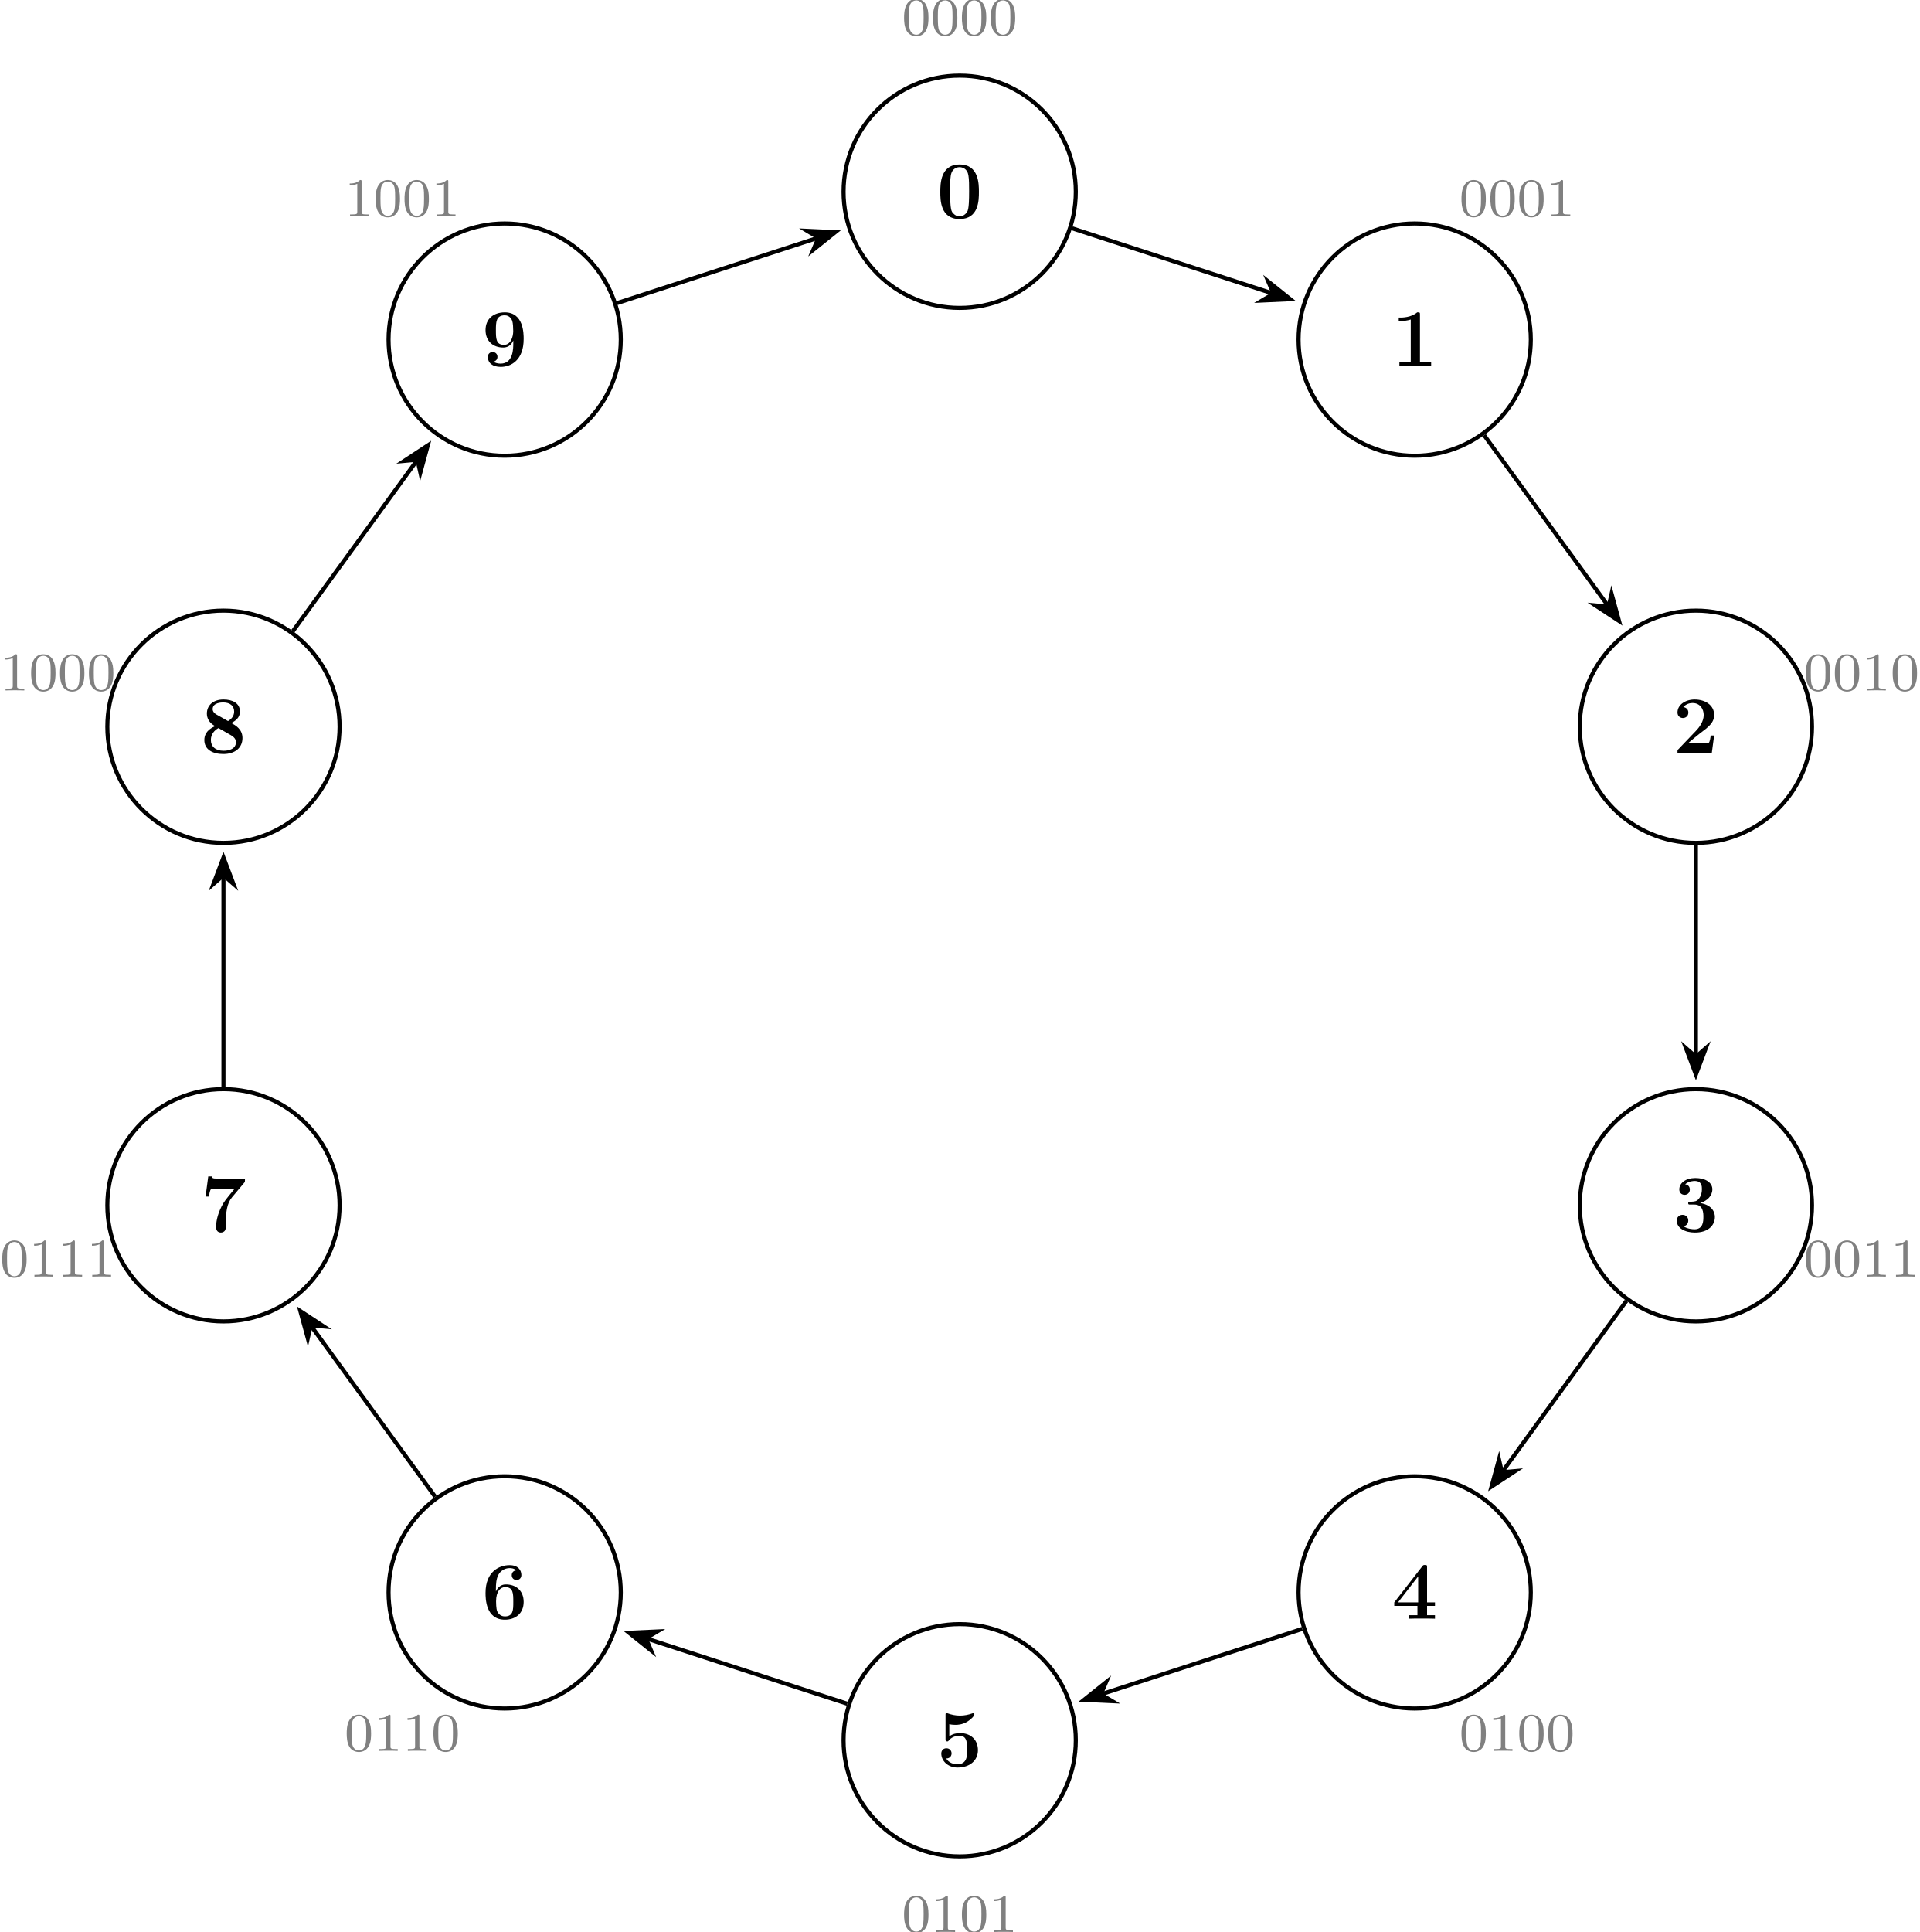
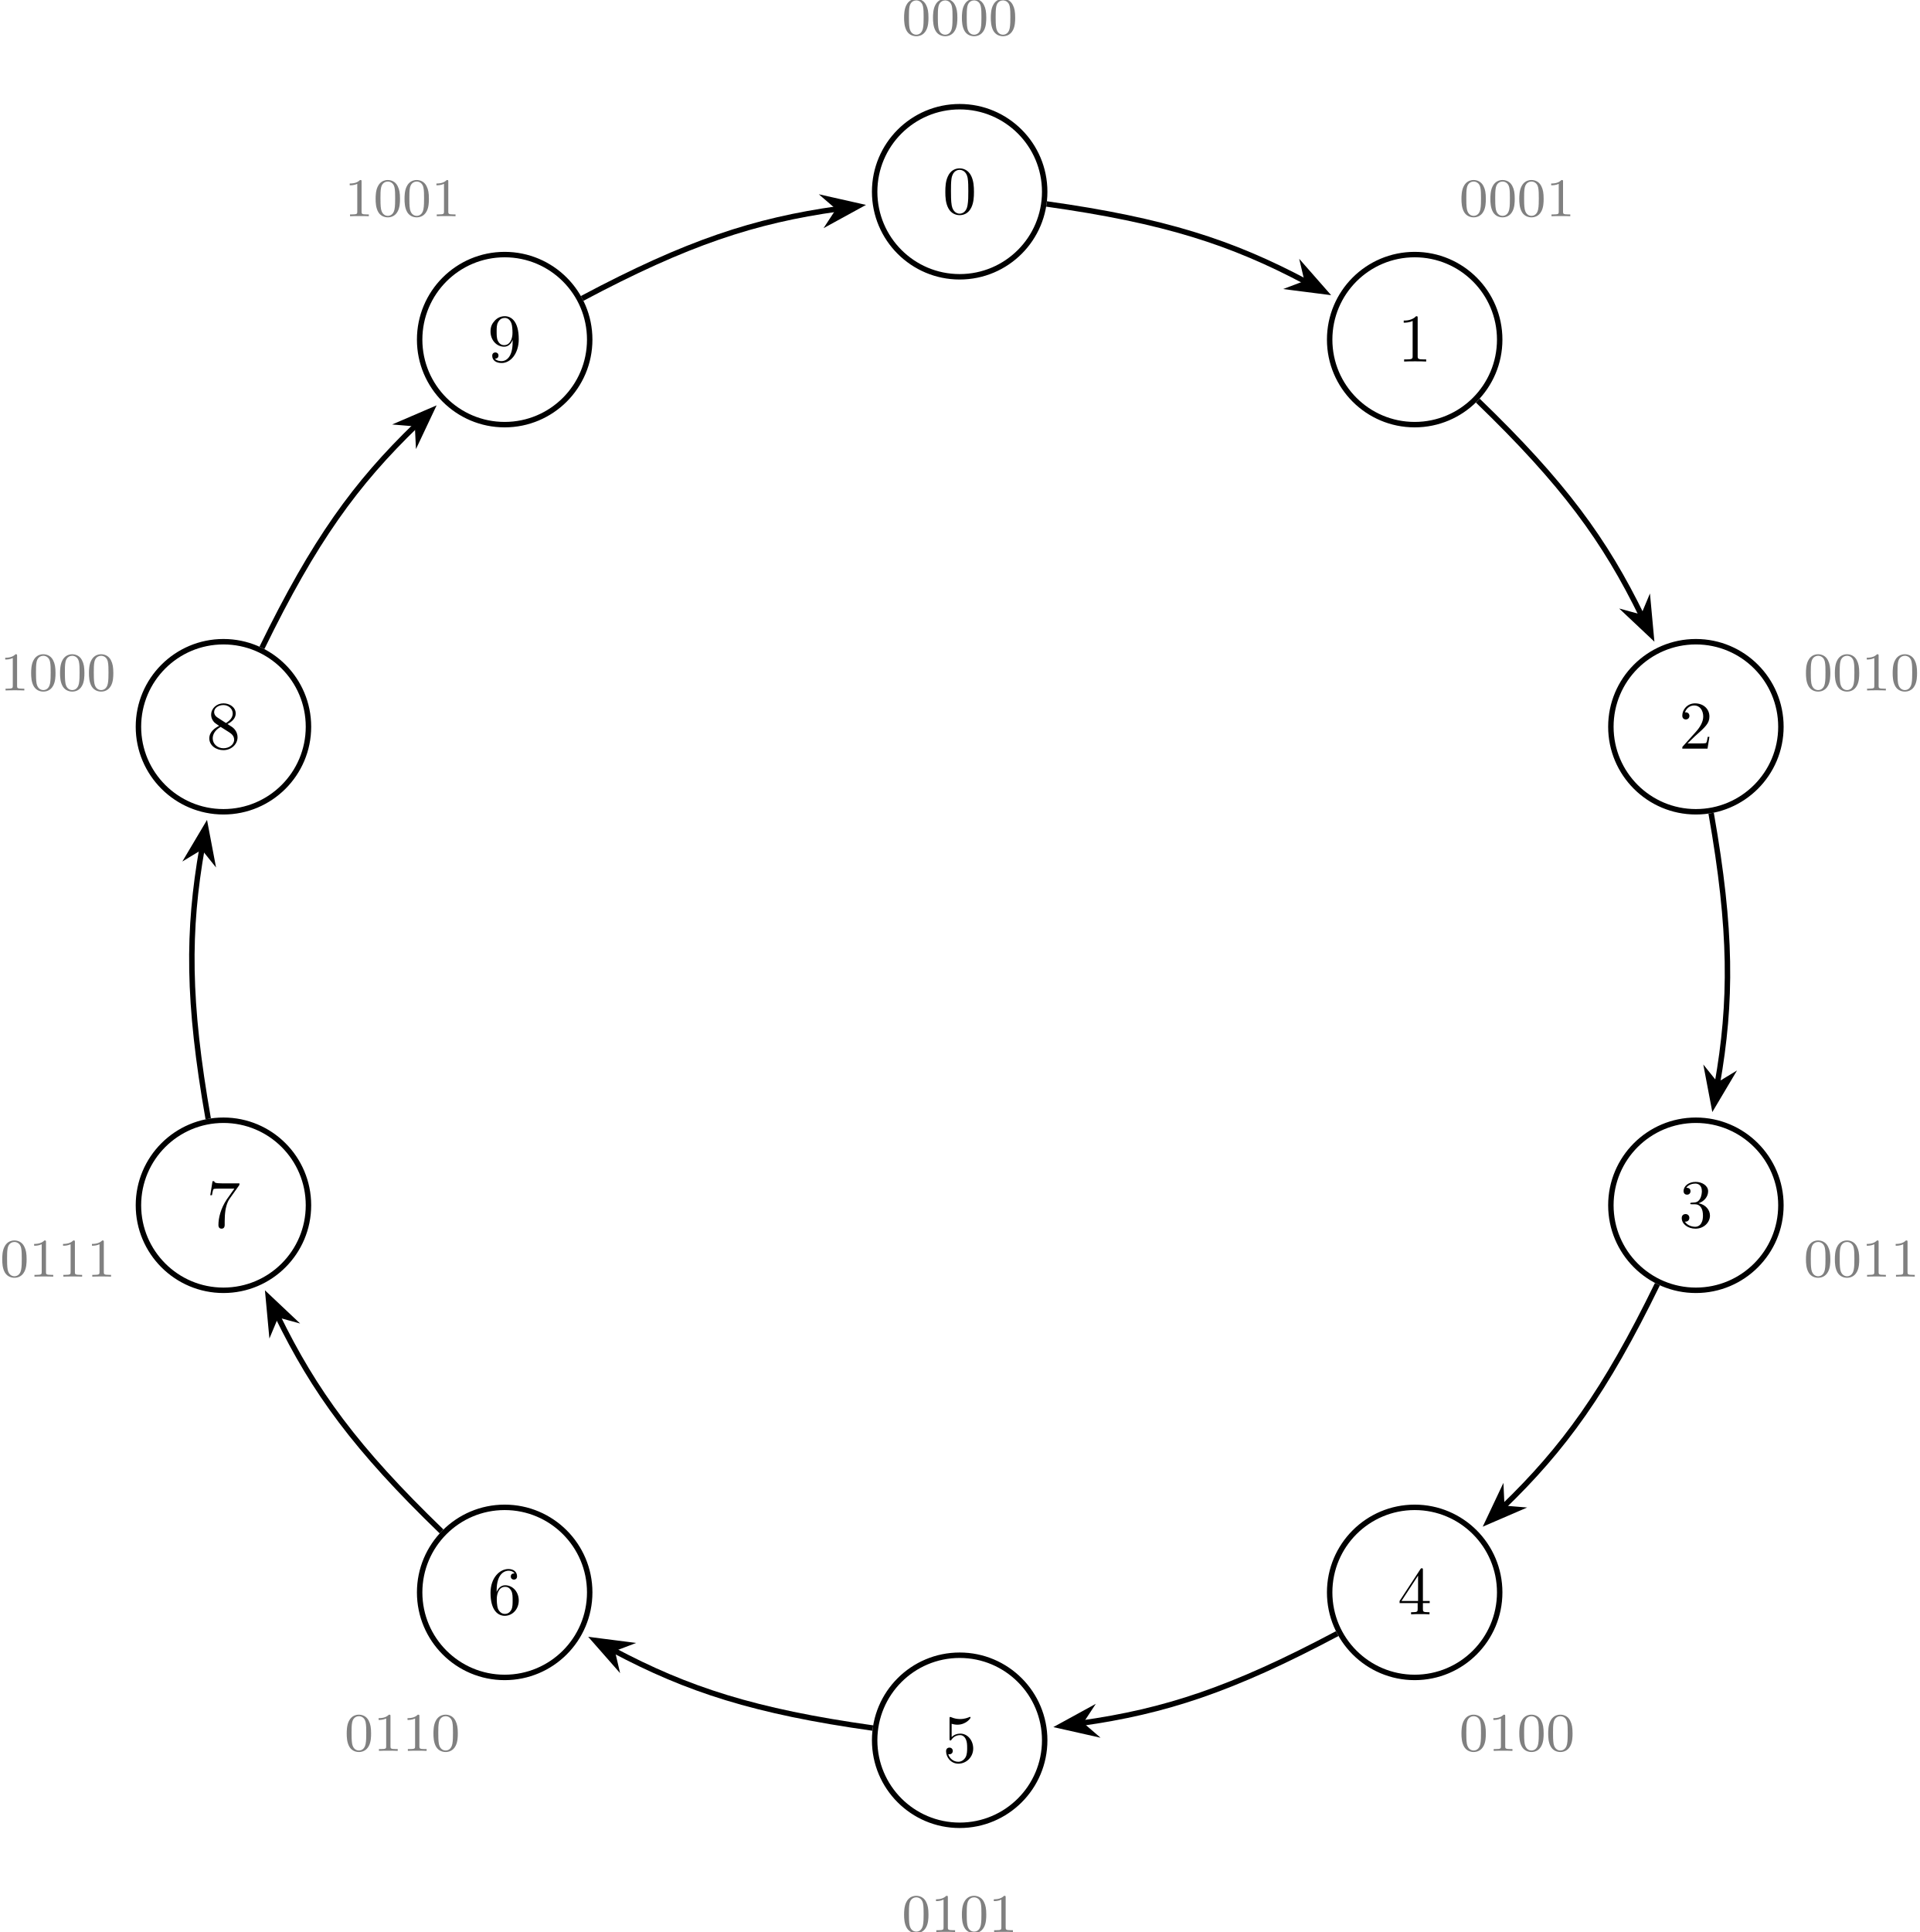
<svg xmlns="http://www.w3.org/2000/svg" xmlns:xlink="http://www.w3.org/1999/xlink" version="1.1" width="281.141pt" height="282.935pt" viewBox="-58.719 -58.719 281.141 282.935">
  <defs>
    <path id="g0-48" d="M3.897-2.542C3.897-3.395 3.81-3.913 3.547-4.423C3.196-5.125 2.55-5.3 2.112-5.3C1.108-5.3 .741-4.551 .63-4.328C.343-3.746 .327-2.957 .327-2.542C.327-2.016 .351-1.211 .733-.574C1.1 .016 1.69 .167 2.112 .167C2.495 .167 3.18 .048 3.579-.741C3.873-1.315 3.897-2.024 3.897-2.542ZM2.112-.056C1.841-.056 1.291-.183 1.124-1.02C1.036-1.474 1.036-2.224 1.036-2.638C1.036-3.188 1.036-3.746 1.124-4.184C1.291-4.997 1.913-5.077 2.112-5.077C2.383-5.077 2.933-4.941 3.092-4.216C3.188-3.778 3.188-3.18 3.188-2.638C3.188-2.168 3.188-1.451 3.092-1.004C2.925-.167 2.375-.056 2.112-.056Z" />
    <path id="g0-49" d="M2.503-5.077C2.503-5.292 2.487-5.3 2.271-5.3C1.945-4.981 1.522-4.79 .765-4.79V-4.527C.98-4.527 1.411-4.527 1.873-4.742V-.654C1.873-.359 1.849-.263 1.092-.263H.813V0C1.14-.024 1.825-.024 2.184-.024S3.236-.024 3.563 0V-.263H3.284C2.527-.263 2.503-.359 2.503-.654V-5.077Z" />
-     <path id="g1-48" d="M6.181-3.814C6.181-4.961 6.181-7.843 3.359-7.843C.526-7.843 .526-4.973 .526-3.814C.526-2.666 .526 .143 3.347 .143S6.181-2.63 6.181-3.814ZM3.359-.251C2.977-.251 2.69-.406 2.451-.658C2.152-.956 1.961-1.148 1.961-3.957C1.961-4.794 1.961-5.559 2.056-6.181C2.224-7.364 3.084-7.448 3.347-7.448C3.73-7.448 4.471-7.269 4.639-6.265C4.746-5.655 4.746-4.686 4.746-3.957C4.746-1.136 4.567-.968 4.208-.61C3.969-.371 3.646-.251 3.359-.251Z" />
-     <path id="g1-49" d="M4.136-7.496C4.136-7.843 4.113-7.843 3.73-7.843C2.845-7.077 1.518-7.077 1.255-7.077H1.028V-6.563H1.255C1.674-6.563 2.307-6.635 2.786-6.791V-.514H1.124V0C1.626-.024 2.881-.024 3.443-.024S5.272-.024 5.774 0V-.514H4.136V-7.496Z" />
-     <path id="g1-50" d="M6.037-2.57H5.535C5.499-2.319 5.416-1.614 5.236-1.494C5.141-1.411 4.208-1.411 4.029-1.411H2.176C2.63-1.793 3.718-2.702 3.897-2.833C5.224-3.826 6.037-4.435 6.037-5.583C6.037-6.994 4.758-7.843 3.18-7.843C1.829-7.843 .669-7.077 .669-5.942C.669-5.308 1.184-5.129 1.459-5.129C1.829-5.129 2.26-5.38 2.26-5.93C2.26-6.432 1.889-6.683 1.518-6.731C1.997-7.281 2.63-7.329 2.881-7.329C3.981-7.329 4.507-6.432 4.507-5.571C4.507-4.639 3.873-3.778 3.383-3.264L.789-.55C.669-.442 .669-.418 .669-.203V0H5.691L6.037-2.57Z" />
-     <path id="g1-51" d="M3.12-3.957C4.459-3.957 4.459-2.714 4.459-2.14C4.459-1.602 4.459-.335 3.168-.335C2.917-.335 2.128-.371 1.554-.777C2.068-.885 2.248-1.255 2.248-1.614C2.248-2.104 1.901-2.451 1.411-2.451C.909-2.451 .562-2.104 .562-1.602C.562-.502 1.757 .143 3.228 .143C5.2 .143 6.145-.944 6.145-2.14C6.145-2.726 5.846-3.862 3.993-4.184C5.045-4.507 5.774-5.248 5.774-6.193C5.774-7.089 4.914-7.843 3.252-7.843C1.913-7.843 .933-7.137 .933-6.169C.933-5.571 1.399-5.38 1.71-5.38C2.056-5.38 2.475-5.607 2.475-6.157C2.475-6.432 2.355-6.838 1.793-6.922C2.295-7.412 3.108-7.412 3.18-7.412C4.244-7.412 4.244-6.587 4.244-6.229S4.196-5.32 3.814-4.83C3.503-4.423 3.192-4.4 2.738-4.376C2.594-4.364 2.355-4.352 2.307-4.328C2.236-4.292 2.236-4.208 2.236-4.16C2.236-3.957 2.307-3.957 2.546-3.957H3.12Z" />
-     <path id="g1-52" d="M5.177-1.877H6.336V-2.391H5.177V-7.52C5.177-7.819 5.165-7.867 4.866-7.867C4.651-7.867 4.627-7.867 4.483-7.687L.371-2.391V-1.877H3.766V-.514H2.463V0C2.809-.024 3.993-.024 4.423-.024C4.83-.024 6.013-.024 6.336 0V-.514H5.177V-1.877ZM3.873-6.193V-2.391H.921L3.873-6.193Z" />
-     <path id="g1-53" d="M1.841-6.205C2.248-6.109 2.57-6.109 2.75-6.109C3.037-6.109 3.718-6.109 4.519-6.599C4.89-6.826 5.511-7.364 5.511-7.639C5.511-7.699 5.511-7.843 5.368-7.843C5.356-7.843 5.332-7.843 5.212-7.783C4.663-7.592 4.077-7.46 3.407-7.46C2.726-7.46 2.152-7.592 1.59-7.795C1.506-7.819 1.47-7.843 1.435-7.843C1.291-7.843 1.291-7.723 1.291-7.52V-4.041C1.291-3.814 1.291-3.682 1.53-3.682C1.65-3.682 1.674-3.694 1.769-3.814C1.913-3.981 2.343-4.507 3.359-4.507C4.459-4.507 4.459-3.383 4.459-2.439C4.459-1.578 4.459-.335 2.989-.335C2.546-.335 1.793-.502 1.387-1.184C2.02-1.184 2.176-1.662 2.176-1.925C2.176-2.355 1.865-2.678 1.423-2.678C1.064-2.678 .669-2.463 .669-1.901C.669-.861 1.614 .143 3.037 .143C4.878 .143 6.037-.921 6.037-2.403C6.037-3.862 5.045-4.902 3.407-4.902C2.929-4.902 2.355-4.806 1.841-4.423V-6.205Z" />
-     <path id="g1-54" d="M2.08-4.328C2.08-5.057 2.116-5.798 2.451-6.444C2.714-6.946 3.324-7.412 4.101-7.412C4.328-7.412 4.758-7.376 5.045-7.077C4.591-7.03 4.4-6.695 4.4-6.372C4.4-5.942 4.722-5.667 5.105-5.667C5.416-5.667 5.81-5.87 5.81-6.396C5.81-7.113 5.332-7.843 4.077-7.843C2.582-7.843 .562-6.91 .562-3.79C.562-2.989 .562 .143 3.395 .143C4.973 .143 6.145-.789 6.145-2.463S4.985-5.021 3.563-5.021C3.324-5.021 2.558-5.021 2.08-4.005V-4.328ZM3.383-.335C2.618-.335 2.319-.98 2.271-1.076C2.104-1.47 2.104-2.427 2.104-2.534C2.104-4.005 2.738-4.627 3.443-4.627C4.627-4.627 4.627-3.67 4.627-2.475C4.627-1.291 4.627-.335 3.383-.335Z" />
-     <path id="g1-55" d="M6.408-7.161C6.516-7.281 6.516-7.305 6.516-7.699H3.993C3.909-7.699 2.128-7.759 1.985-7.783C1.686-7.831 1.662-7.962 1.638-8.082H1.136L.741-5.129H1.243C1.255-5.248 1.351-6.085 1.554-6.217C1.662-6.288 2.654-6.288 2.845-6.288H5.009C3.622-4.603 3.467-4.411 3.096-3.706C2.391-2.319 2.283-1.243 2.283-.658C2.283 .143 2.893 .143 2.989 .143C3.288 .143 3.455-.012 3.539-.096C3.694-.287 3.694-.43 3.694-.956C3.694-2.786 3.862-4.125 4.615-5.021L6.408-7.161Z" />
-     <path id="g1-56" d="M4.507-4.4C5.105-4.71 5.774-5.153 5.774-6.085C5.774-7.317 4.674-7.843 3.371-7.843C1.781-7.843 .933-6.934 .933-5.774C.933-5.129 1.255-4.411 2.14-3.945C.789-3.347 .562-2.523 .562-1.901C.562-.526 1.757 .143 3.335 .143C5.105 .143 6.145-.813 6.145-2.2C6.145-3.503 5.117-4.065 4.507-4.4ZM2.355-5.631C2.116-5.762 1.781-6.037 1.781-6.432C1.781-7.388 3.061-7.412 3.335-7.412C4.352-7.412 4.926-6.874 4.926-6.085C4.926-5.595 4.71-5.081 4.029-4.686L2.355-5.631ZM2.63-3.658L4.28-2.714C4.674-2.487 5.189-2.2 5.189-1.59C5.189-.634 4.232-.335 3.371-.335C2.188-.335 1.518-.968 1.518-1.913C1.518-2.786 2.056-3.335 2.63-3.658Z" />
-     <path id="g1-57" d="M4.627-3.371C4.627-2.534 4.627-.335 2.762-.335C2.391-.335 1.961-.43 1.71-.622C2.056-.693 2.307-.944 2.307-1.327C2.307-1.757 1.985-2.032 1.602-2.032C1.291-2.032 .897-1.829 .897-1.303C.897-.466 1.554 .143 2.786 .143C4.304 .143 6.145-.849 6.145-3.933C6.145-4.734 6.145-7.843 3.383-7.843C1.733-7.843 .562-6.886 .562-5.248C.562-3.587 1.71-2.69 3.144-2.69C3.646-2.69 4.244-2.869 4.627-3.718V-3.371ZM3.264-3.084C2.08-3.084 2.08-4.053 2.08-5.224C2.08-6.372 2.08-7.412 3.383-7.412C4.148-7.412 4.423-6.731 4.471-6.599C4.591-6.241 4.615-5.499 4.615-5.105C4.615-4.268 4.268-3.084 3.264-3.084Z" />
+     <path id="g1-48" d="M4.583-3.188C4.583-3.985 4.533-4.782 4.184-5.519C3.726-6.476 2.909-6.635 2.491-6.635C1.893-6.635 1.166-6.376 .757-5.45C.438-4.762 .389-3.985 .389-3.188C.389-2.441 .428-1.544 .837-.787C1.265 .02 1.993 .219 2.481 .219C3.019 .219 3.776 .01 4.214-.936C4.533-1.624 4.583-2.401 4.583-3.188ZM2.481 0C2.092 0 1.504-.249 1.325-1.205C1.215-1.803 1.215-2.72 1.215-3.308C1.215-3.945 1.215-4.603 1.295-5.141C1.484-6.326 2.232-6.416 2.481-6.416C2.809-6.416 3.467-6.237 3.656-5.25C3.756-4.692 3.756-3.935 3.756-3.308C3.756-2.56 3.756-1.883 3.646-1.245C3.497-.299 2.929 0 2.481 0Z" />
+     <path id="g1-49" d="M2.929-6.376C2.929-6.615 2.929-6.635 2.7-6.635C2.082-5.998 1.205-5.998 .887-5.998V-5.689C1.086-5.689 1.674-5.689 2.192-5.948V-.787C2.192-.428 2.162-.309 1.265-.309H.946V0C1.295-.03 2.162-.03 2.56-.03S3.826-.03 4.174 0V-.309H3.856C2.959-.309 2.929-.418 2.929-.787V-6.376Z" />
+     <path id="g1-50" d="M1.265-.767L2.321-1.793C3.875-3.168 4.473-3.706 4.473-4.702C4.473-5.838 3.577-6.635 2.361-6.635C1.235-6.635 .498-5.719 .498-4.832C.498-4.274 .996-4.274 1.026-4.274C1.196-4.274 1.544-4.394 1.544-4.802C1.544-5.061 1.365-5.32 1.016-5.32C.936-5.32 .917-5.32 .887-5.31C1.116-5.958 1.654-6.326 2.232-6.326C3.138-6.326 3.567-5.519 3.567-4.702C3.567-3.905 3.068-3.118 2.521-2.501L.608-.369C.498-.259 .498-.239 .498 0H4.194L4.473-1.733H4.224C4.174-1.435 4.105-.996 4.005-.847C3.935-.767 3.278-.767 3.059-.767H1.265Z" />
+     <path id="g1-51" d="M2.889-3.507C3.706-3.776 4.284-4.473 4.284-5.26C4.284-6.077 3.407-6.635 2.451-6.635C1.445-6.635 .687-6.037 .687-5.28C.687-4.951 .907-4.762 1.196-4.762C1.504-4.762 1.704-4.981 1.704-5.27C1.704-5.768 1.235-5.768 1.086-5.768C1.395-6.257 2.052-6.386 2.411-6.386C2.819-6.386 3.367-6.167 3.367-5.27C3.367-5.151 3.347-4.573 3.088-4.134C2.79-3.656 2.451-3.626 2.202-3.616C2.122-3.606 1.883-3.587 1.813-3.587C1.733-3.577 1.664-3.567 1.664-3.467C1.664-3.357 1.733-3.357 1.903-3.357H2.341C3.158-3.357 3.527-2.68 3.527-1.704C3.527-.349 2.839-.06 2.401-.06C1.973-.06 1.225-.229 .877-.817C1.225-.767 1.534-.986 1.534-1.365C1.534-1.724 1.265-1.923 .976-1.923C.737-1.923 .418-1.783 .418-1.345C.418-.438 1.345 .219 2.431 .219C3.646 .219 4.553-.687 4.553-1.704C4.553-2.521 3.925-3.298 2.889-3.507Z" />
+     <path id="g1-52" d="M2.929-1.644V-.777C2.929-.418 2.909-.309 2.172-.309H1.963V0C2.371-.03 2.889-.03 3.308-.03S4.254-.03 4.663 0V-.309H4.453C3.716-.309 3.696-.418 3.696-.777V-1.644H4.692V-1.953H3.696V-6.486C3.696-6.685 3.696-6.745 3.537-6.745C3.447-6.745 3.417-6.745 3.337-6.625L.279-1.953V-1.644H2.929ZM2.989-1.953H.558L2.989-5.669V-1.953Z" />
+     <path id="g1-53" d="M4.473-2.002C4.473-3.188 3.656-4.184 2.58-4.184C2.102-4.184 1.674-4.025 1.315-3.676V-5.619C1.514-5.559 1.843-5.489 2.162-5.489C3.387-5.489 4.085-6.396 4.085-6.526C4.085-6.585 4.055-6.635 3.985-6.635C3.975-6.635 3.955-6.635 3.905-6.605C3.706-6.516 3.218-6.316 2.55-6.316C2.152-6.316 1.694-6.386 1.225-6.595C1.146-6.625 1.126-6.625 1.106-6.625C1.006-6.625 1.006-6.545 1.006-6.386V-3.437C1.006-3.258 1.006-3.178 1.146-3.178C1.215-3.178 1.235-3.208 1.275-3.268C1.385-3.427 1.753-3.965 2.56-3.965C3.078-3.965 3.328-3.507 3.407-3.328C3.567-2.959 3.587-2.57 3.587-2.072C3.587-1.724 3.587-1.126 3.347-.707C3.108-.319 2.74-.06 2.281-.06C1.554-.06 .986-.588 .817-1.176C.847-1.166 .877-1.156 .986-1.156C1.315-1.156 1.484-1.405 1.484-1.644S1.315-2.132 .986-2.132C.847-2.132 .498-2.062 .498-1.604C.498-.747 1.186 .219 2.301 .219C3.457 .219 4.473-.737 4.473-2.002Z" />
+     <path id="g1-54" d="M1.315-3.268V-3.507C1.315-6.027 2.55-6.386 3.059-6.386C3.298-6.386 3.716-6.326 3.935-5.988C3.786-5.988 3.387-5.988 3.387-5.539C3.387-5.23 3.626-5.081 3.846-5.081C4.005-5.081 4.304-5.171 4.304-5.559C4.304-6.157 3.866-6.635 3.039-6.635C1.763-6.635 .418-5.35 .418-3.148C.418-.488 1.574 .219 2.501 .219C3.606 .219 4.553-.717 4.553-2.032C4.553-3.298 3.666-4.254 2.56-4.254C1.883-4.254 1.514-3.746 1.315-3.268ZM2.501-.06C1.873-.06 1.574-.658 1.514-.807C1.335-1.275 1.335-2.072 1.335-2.252C1.335-3.029 1.654-4.025 2.55-4.025C2.71-4.025 3.168-4.025 3.477-3.407C3.656-3.039 3.656-2.531 3.656-2.042C3.656-1.564 3.656-1.066 3.487-.707C3.188-.11 2.73-.06 2.501-.06Z" />
+     <path id="g1-55" d="M4.742-6.067C4.832-6.187 4.832-6.207 4.832-6.416H2.411C1.196-6.416 1.176-6.545 1.136-6.735H.887L.558-4.682H.807C.837-4.842 .927-5.469 1.056-5.589C1.126-5.649 1.903-5.649 2.032-5.649H4.095C3.985-5.489 3.198-4.403 2.979-4.075C2.082-2.73 1.753-1.345 1.753-.329C1.753-.229 1.753 .219 2.212 .219S2.67-.229 2.67-.329V-.837C2.67-1.385 2.7-1.933 2.78-2.471C2.819-2.7 2.959-3.557 3.397-4.174L4.742-6.067Z" />
+     <path id="g1-56" d="M1.624-4.553C1.166-4.852 1.126-5.191 1.126-5.36C1.126-5.968 1.773-6.386 2.481-6.386C3.208-6.386 3.846-5.868 3.846-5.151C3.846-4.583 3.457-4.105 2.859-3.756L1.624-4.553ZM3.078-3.606C3.796-3.975 4.284-4.493 4.284-5.151C4.284-6.067 3.397-6.635 2.491-6.635C1.494-6.635 .687-5.898 .687-4.971C.687-4.792 .707-4.344 1.126-3.875C1.235-3.756 1.604-3.507 1.853-3.337C1.275-3.049 .418-2.491 .418-1.504C.418-.448 1.435 .219 2.481 .219C3.606 .219 4.553-.608 4.553-1.674C4.553-2.032 4.443-2.481 4.065-2.899C3.875-3.108 3.716-3.208 3.078-3.606ZM2.082-3.188L3.308-2.411C3.587-2.222 4.055-1.923 4.055-1.315C4.055-.578 3.308-.06 2.491-.06C1.634-.06 .917-.677 .917-1.504C.917-2.082 1.235-2.72 2.082-3.188Z" />
+     <path id="g1-57" d="M3.656-3.168V-2.849C3.656-.518 2.62-.06 2.042-.06C1.873-.06 1.335-.08 1.066-.418C1.504-.418 1.584-.707 1.584-.877C1.584-1.186 1.345-1.335 1.126-1.335C.966-1.335 .667-1.245 .667-.857C.667-.189 1.205 .219 2.052 .219C3.337 .219 4.553-1.136 4.553-3.278C4.553-5.958 3.407-6.635 2.521-6.635C1.973-6.635 1.484-6.456 1.056-6.007C.648-5.559 .418-5.141 .418-4.394C.418-3.148 1.295-2.172 2.411-2.172C3.019-2.172 3.427-2.59 3.656-3.168ZM2.421-2.401C2.262-2.401 1.803-2.401 1.494-3.029C1.315-3.397 1.315-3.895 1.315-4.384C1.315-4.922 1.315-5.39 1.524-5.758C1.793-6.257 2.172-6.386 2.521-6.386C2.979-6.386 3.308-6.047 3.477-5.599C3.597-5.28 3.636-4.653 3.636-4.194C3.636-3.367 3.298-2.401 2.421-2.401Z" />
  </defs>
  <g id="page1">
-     <path d="M98.859-30.637C98.859-40.031 91.246-47.648 81.852-47.648C72.457-47.648 64.844-40.031 64.844-30.637C64.844-21.246 72.457-13.629 81.852-13.629C91.246-13.629 98.859-21.246 98.859-30.637Z" stroke="#000" fill="none" stroke-width=".598" />
-     <g transform="matrix(1 0 0 1 -3.3624 -109.535)">
+     <path d="M94.305-30.637C94.305-37.515 88.73-43.094 81.852-43.094C74.973-43.094 69.398-37.515 69.398-30.637C69.398-23.762 74.973-18.183 81.852-18.183C88.73-18.183 94.305-23.762 94.305-30.637Z" stroke="#000" fill="none" stroke-width=".797" />
+     <g transform="matrix(1 0 0 1 -2.4907 -110.1771)">
      <use x="81.852" y="82.749" xlink:href="#g1-48" />
    </g>
-     <path d="M165.508-8.984C165.508-18.379 157.894-25.992 148.5-25.992S131.492-18.379 131.492-8.984C131.492 .41 139.106 8.023 148.5 8.023S165.508 .41 165.508-8.984Z" stroke="#000" fill="none" stroke-width=".598" stroke-miterlimit="10" />
-     <g transform="matrix(1 0 0 1 63.285 -87.88043)">
+     <path d="M160.953-8.984C160.953-15.863 155.379-21.437 148.5-21.437S136.047-15.863 136.047-8.984S141.621 3.469 148.5 3.469S160.953-2.106 160.953-8.984Z" stroke="#000" fill="none" stroke-width=".797" stroke-miterlimit="10" />
+     <g transform="matrix(1 0 0 1 64.157 -88.52246)">
      <use x="81.852" y="82.749" xlink:href="#g1-49" />
    </g>
-     <path d="M206.699 47.711C206.699 38.316 199.086 30.703 189.691 30.703C180.297 30.703 172.684 38.316 172.684 47.711C172.684 57.102 180.297 64.719 189.691 64.719C199.086 64.719 206.699 57.102 206.699 47.711Z" stroke="#000" fill="none" stroke-width=".598" stroke-miterlimit="10" />
-     <g transform="matrix(1 0 0 1 104.476 -31.1868)">
+     <path d="M202.145 47.711C202.145 40.832 196.57 35.258 189.691 35.258C182.813 35.258 177.238 40.832 177.238 47.711C177.238 54.586 182.813 60.164 189.691 60.164C196.57 60.164 202.145 54.586 202.145 47.711Z" stroke="#000" fill="none" stroke-width=".797" stroke-miterlimit="10" />
+     <g transform="matrix(1 0 0 1 105.348 -31.8288)">
      <use x="81.852" y="82.749" xlink:href="#g1-50" />
    </g>
-     <path d="M206.699 117.789C206.699 108.394 199.086 100.781 189.691 100.781C180.297 100.781 172.684 108.394 172.684 117.789C172.684 127.18 180.297 134.797 189.691 134.797C199.086 134.797 206.699 127.18 206.699 117.789Z" stroke="#000" fill="none" stroke-width=".598" stroke-miterlimit="10" />
-     <g transform="matrix(1 0 0 1 104.476 38.8912)">
+     <path d="M202.145 117.789C202.145 110.91 196.57 105.336 189.691 105.336C182.813 105.336 177.238 110.91 177.238 117.789C177.238 124.664 182.813 130.242 189.691 130.242C196.57 130.242 202.145 124.664 202.145 117.789Z" stroke="#000" fill="none" stroke-width=".797" stroke-miterlimit="10" />
+     <g transform="matrix(1 0 0 1 105.348 38.2492)">
      <use x="81.852" y="82.749" xlink:href="#g1-51" />
    </g>
-     <path d="M165.508 174.481C165.508 165.09 157.894 157.473 148.5 157.473S131.492 165.09 131.492 174.481C131.492 183.875 139.106 191.488 148.5 191.488S165.508 183.875 165.508 174.481Z" stroke="#000" fill="none" stroke-width=".598" stroke-miterlimit="10" />
-     <g transform="matrix(1 0 0 1 63.285 95.5852)">
+     <path d="M160.953 174.481C160.953 167.606 155.379 162.027 148.5 162.027S136.047 167.606 136.047 174.481C136.047 181.359 141.621 186.934 148.5 186.934S160.953 181.359 160.953 174.481Z" stroke="#000" fill="none" stroke-width=".797" stroke-miterlimit="10" />
+     <g transform="matrix(1 0 0 1 64.157 94.9432)">
      <use x="81.852" y="82.749" xlink:href="#g1-52" />
    </g>
-     <path d="M98.859 196.137C98.859 186.742 91.246 179.129 81.852 179.129C72.457 179.129 64.844 186.742 64.844 196.137C64.844 205.531 72.457 213.145 81.852 213.145C91.246 213.145 98.859 205.531 98.859 196.137Z" stroke="#000" fill="none" stroke-width=".598" stroke-miterlimit="10" />
-     <g transform="matrix(1 0 0 1 -3.3624 117.2392)">
+     <path d="M94.305 196.137C94.305 189.258 88.73 183.684 81.852 183.684C74.973 183.684 69.398 189.258 69.398 196.137S74.973 208.59 81.852 208.59C88.73 208.59 94.305 203.016 94.305 196.137Z" stroke="#000" fill="none" stroke-width=".797" stroke-miterlimit="10" />
+     <g transform="matrix(1 0 0 1 -2.4907 116.5972)">
      <use x="81.852" y="82.749" xlink:href="#g1-53" />
    </g>
-     <path d="M32.211 174.481C32.211 165.09 24.598 157.473 15.203 157.473C5.812 157.473-1.805 165.09-1.805 174.481C-1.805 183.875 5.812 191.488 15.203 191.488C24.598 191.488 32.211 183.875 32.211 174.481Z" stroke="#000" fill="none" stroke-width=".598" stroke-miterlimit="10" />
-     <g transform="matrix(1 0 0 1 -70.0096 95.5852)">
+     <path d="M27.66 174.481C27.66 167.606 22.082 162.027 15.203 162.027C8.328 162.027 2.75 167.606 2.75 174.481C2.75 181.359 8.328 186.934 15.203 186.934C22.082 186.934 27.66 181.359 27.66 174.481Z" stroke="#000" fill="none" stroke-width=".797" stroke-miterlimit="10" />
+     <g transform="matrix(1 0 0 1 -69.1379 94.9432)">
      <use x="81.852" y="82.749" xlink:href="#g1-54" />
    </g>
-     <path d="M-8.98 117.789C-8.98 108.394-16.594 100.781-25.988 100.781C-35.379 100.781-42.996 108.394-42.996 117.789C-42.996 127.18-35.379 134.797-25.988 134.797C-16.594 134.797-8.98 127.18-8.98 117.789Z" stroke="#000" fill="none" stroke-width=".598" stroke-miterlimit="10" />
-     <g transform="matrix(1 0 0 1 -111.2011 38.8912)">
+     <path d="M-13.535 117.789C-13.535 110.91-19.109 105.336-25.988 105.336C-32.863 105.336-38.441 110.91-38.441 117.789C-38.441 124.664-32.863 130.242-25.988 130.242C-19.109 130.242-13.535 124.664-13.535 117.789Z" stroke="#000" fill="none" stroke-width=".797" stroke-miterlimit="10" />
+     <g transform="matrix(1 0 0 1 -110.3294 38.2492)">
      <use x="81.852" y="82.749" xlink:href="#g1-55" />
    </g>
-     <path d="M-8.98 47.711C-8.98 38.316-16.594 30.703-25.988 30.703C-35.379 30.703-42.996 38.316-42.996 47.711C-42.996 57.102-35.379 64.719-25.988 64.719C-16.594 64.719-8.98 57.102-8.98 47.711Z" stroke="#000" fill="none" stroke-width=".598" stroke-miterlimit="10" />
-     <g transform="matrix(1 0 0 1 -111.2011 -31.1868)">
+     <path d="M-13.535 47.711C-13.535 40.832-19.109 35.258-25.988 35.258C-32.863 35.258-38.441 40.832-38.441 47.711C-38.441 54.586-32.863 60.164-25.988 60.164C-19.109 60.164-13.535 54.586-13.535 47.711Z" stroke="#000" fill="none" stroke-width=".797" stroke-miterlimit="10" />
+     <g transform="matrix(1 0 0 1 -110.3294 -31.8288)">
      <use x="81.852" y="82.749" xlink:href="#g1-56" />
    </g>
-     <path d="M32.211-8.984C32.211-18.379 24.598-25.992 15.203-25.992C5.812-25.992-1.805-18.379-1.805-8.984C-1.805 .41 5.812 8.023 15.203 8.023C24.598 8.023 32.211 .41 32.211-8.984Z" stroke="#000" fill="none" stroke-width=".598" stroke-miterlimit="10" />
-     <g transform="matrix(1 0 0 1 -70.0096 -87.88043)">
+     <path d="M27.66-8.984C27.66-15.863 22.082-21.437 15.203-21.437C8.328-21.437 2.75-15.863 2.75-8.984S8.328 3.469 15.203 3.469C22.082 3.469 27.66-2.106 27.66-8.984Z" stroke="#000" fill="none" stroke-width=".797" stroke-miterlimit="10" />
+     <g transform="matrix(1 0 0 1 -69.1379 -88.52246)">
      <use x="81.852" y="82.749" xlink:href="#g1-57" />
    </g>
-     <path d="M98.312-25.289L127.68-15.75" stroke="#000" fill="none" stroke-width=".598" stroke-miterlimit="10" />
-     <path d="M130.281-14.902L127.058-17.484L127.824-15.703L126.16-14.711Z" />
-     <path d="M130.281-14.902L127.058-17.484L127.824-15.703L126.16-14.711Z" stroke="#000" fill="none" stroke-width=".598" stroke-miterlimit="10" />
-     <path d="M158.672 5.016L176.824 30" stroke="#000" fill="none" stroke-width=".598" stroke-miterlimit="10" />
-     <path d="M178.433 32.215L177.339 28.23L176.91 30.121L174.98 29.945Z" />
-     <path d="M178.433 32.215L177.339 28.23L176.91 30.121L174.98 29.945Z" stroke="#000" fill="none" stroke-width=".598" stroke-miterlimit="10" />
-     <path d="M189.691 65.016V95.898" stroke="#000" fill="none" stroke-width=".598" stroke-miterlimit="10" />
-     <path d="M189.692 98.633L191.149 94.77L189.692 96.047L188.235 94.77Z" />
-     <path d="M189.692 98.633L191.149 94.77L189.692 96.047L188.235 94.77Z" stroke="#000" fill="none" stroke-width=".598" stroke-miterlimit="10" />
-     <path d="M179.519 131.789L161.367 156.773" stroke="#000" fill="none" stroke-width=".598" stroke-miterlimit="10" />
-     <path d="M159.757 158.984L163.207 156.719L161.277 156.895L160.847 155.004Z" />
-     <path d="M159.757 158.984L163.207 156.719L161.277 156.895L160.847 155.004Z" stroke="#000" fill="none" stroke-width=".598" stroke-miterlimit="10" />
-     <path d="M132.039 179.828L102.672 189.371" stroke="#000" fill="none" stroke-width=".598" stroke-miterlimit="10" />
-     <path d="M100.07 190.219L104.191 190.411L102.527 189.418L103.293 187.637Z" />
-     <path d="M100.07 190.219L104.191 190.411L102.527 189.418L103.293 187.637Z" stroke="#000" fill="none" stroke-width=".598" stroke-miterlimit="10" />
-     <path d="M65.391 190.789L36.023 181.246" stroke="#000" fill="none" stroke-width=".598" stroke-miterlimit="10" />
-     <path d="M33.422 180.398L36.645 182.98L35.883 181.199L37.547 180.207Z" />
-     <path d="M33.422 180.398L36.645 182.98L35.883 181.199L37.547 180.207Z" stroke="#000" fill="none" stroke-width=".598" stroke-miterlimit="10" />
-     <path d="M5.031 160.481L-13.121 135.496" stroke="#000" fill="none" stroke-width=".598" stroke-miterlimit="10" />
-     <path d="M-14.727 133.285L-13.637 137.265L-13.207 135.375L-11.277 135.55Z" />
-     <path d="M-14.727 133.285L-13.637 137.265L-13.207 135.375L-11.277 135.55Z" stroke="#000" fill="none" stroke-width=".598" stroke-miterlimit="10" />
-     <path d="M-25.988 100.481V69.602" stroke="#000" fill="none" stroke-width=".598" stroke-miterlimit="10" />
-     <path d="M-25.988 66.863L-27.445 70.727L-25.988 69.449L-24.527 70.727Z" />
-     <path d="M-25.988 66.863L-27.445 70.727L-25.988 69.449L-24.527 70.727Z" stroke="#000" fill="none" stroke-width=".598" stroke-miterlimit="10" />
-     <path d="M-15.812 33.707L2.34 8.727" stroke="#000" fill="none" stroke-width=".598" stroke-miterlimit="10" />
-     <path d="M3.945 6.512L.496 8.781L2.426 8.605L2.855 10.492Z" />
-     <path d="M3.945 6.512L.496 8.781L2.426 8.605L2.855 10.492Z" stroke="#000" fill="none" stroke-width=".598" stroke-miterlimit="10" />
-     <path d="M31.664-14.332L61.031-23.875" stroke="#000" fill="none" stroke-width=".598" stroke-miterlimit="10" />
-     <path d="M63.637-24.719L59.512-24.914L61.176-23.922L60.414-22.141Z" />
-     <path d="M63.637-24.719L59.512-24.914L61.176-23.922L60.414-22.141Z" stroke="#000" fill="none" stroke-width=".598" stroke-miterlimit="10" />
+     <path d="M94.578-28.851C111.894-26.418 121.711-23.226 132.644-17.414" stroke="#000" fill="none" stroke-width=".797" stroke-miterlimit="10" />
+     <path d="M135.269-16.02L132.34-19.355L132.82-17.32L130.867-16.582Z" />
+     <path d="M135.269-16.02L132.34-19.355L132.82-17.32L130.867-16.582Z" stroke="#000" fill="none" stroke-width=".797" stroke-miterlimit="10" />
+     <path d="M157.742-.055C170.356 12.125 176.371 20.398 181.816 31.57" stroke="#000" fill="none" stroke-width=".797" stroke-miterlimit="10" />
+     <path d="M183.121 34.242L182.714 29.82L181.906 31.75L179.89 31.199Z" />
+     <path d="M183.121 34.242L182.714 29.82L181.906 31.75L179.89 31.199Z" stroke="#000" fill="none" stroke-width=".797" stroke-miterlimit="10" />
+     <path d="M191.922 60.367C194.953 77.559 194.953 87.938 192.809 100.102" stroke="#000" fill="none" stroke-width=".797" stroke-miterlimit="10" />
+     <path d="M192.293 103.031L194.559 99.215L192.774 100.297L191.465 98.668Z" />
+     <path d="M192.293 103.031L194.559 99.215L192.774 100.297L191.465 98.668Z" stroke="#000" fill="none" stroke-width=".797" stroke-miterlimit="10" />
+     <path d="M184.055 129.34C176.371 145.098 170.356 153.375 161.418 162.008" stroke="#000" fill="none" stroke-width=".797" stroke-miterlimit="10" />
+     <path d="M159.278 164.075L163.356 162.317L161.274 162.145L161.176 160.059Z" />
+     <path d="M159.278 164.075L163.356 162.317L161.274 162.145L161.176 160.059Z" stroke="#000" fill="none" stroke-width=".797" stroke-miterlimit="10" />
+     <path d="M137.152 180.516C121.711 188.723 111.894 191.914 99.637 193.637" stroke="#000" fill="none" stroke-width=".797" stroke-miterlimit="10" />
+     <path d="M96.688 194.051L101.02 195.027L99.438 193.664L100.583 191.918Z" />
+     <path d="M96.688 194.051L101.02 195.027L99.438 193.664L100.583 191.918Z" stroke="#000" fill="none" stroke-width=".797" stroke-miterlimit="10" />
+     <path d="M69.125 194.348C51.809 191.914 41.992 188.723 31.062 182.91" stroke="#000" fill="none" stroke-width=".797" stroke-miterlimit="10" />
+     <path d="M28.434 181.515L31.363 184.851L30.887 182.82L32.84 182.078Z" />
+     <path d="M28.434 181.515L31.363 184.851L30.887 182.82L32.84 182.078Z" stroke="#000" fill="none" stroke-width=".797" stroke-miterlimit="10" />
+     <path d="M5.961 165.555C-6.652 153.375-12.664 145.098-18.113 133.93" stroke="#000" fill="none" stroke-width=".797" stroke-miterlimit="10" />
+     <path d="M-19.418 131.254L-19.008 135.676L-18.203 133.75L-16.188 134.301Z" />
+     <path d="M-19.418 131.254L-19.008 135.676L-18.203 133.75L-16.188 134.301Z" stroke="#000" fill="none" stroke-width=".797" stroke-miterlimit="10" />
+     <path d="M-28.219 105.133C-31.25 87.938-31.25 77.559-29.105 65.394" stroke="#000" fill="none" stroke-width=".797" stroke-miterlimit="10" />
+     <path d="M-28.59 62.465L-30.855 66.281L-29.07 65.199L-27.762 66.828Z" />
+     <path d="M-28.59 62.465L-30.855 66.281L-29.07 65.199L-27.762 66.828Z" stroke="#000" fill="none" stroke-width=".797" stroke-miterlimit="10" />
+     <path d="M-20.352 36.16C-12.664 20.398-6.652 12.125 2.285 3.492" stroke="#000" fill="none" stroke-width=".797" stroke-miterlimit="10" />
+     <path d="M4.426 1.426L.348 3.18L2.43 3.352L2.531 5.437Z" />
+     <path d="M4.426 1.426L.348 3.18L2.43 3.352L2.531 5.437Z" stroke="#000" fill="none" stroke-width=".797" stroke-miterlimit="10" />
+     <path d="M26.551-15.016C41.992-23.226 51.809-26.418 64.07-28.14" stroke="#000" fill="none" stroke-width=".797" stroke-miterlimit="10" />
+     <path d="M67.016-28.555L62.684-29.531L64.266-28.168L63.121-26.422Z" />
+     <path d="M67.016-28.555L62.684-29.531L64.266-28.168L63.121-26.422Z" stroke="#000" fill="none" stroke-width=".797" stroke-miterlimit="10" />
    <g fill="#808080" transform="matrix(1 0 0 1 -8.4685 -136.3311)">
      <use x="81.852" y="82.749" xlink:href="#g0-48" />
      <use x="86.086" y="82.749" xlink:href="#g0-48" />
      <use x="90.32" y="82.749" xlink:href="#g0-48" />
      <use x="94.555" y="82.749" xlink:href="#g0-48" />
    </g>
    <g fill="#808080" transform="matrix(1 0 0 1 73.174 -109.8042)">
      <use x="81.852" y="82.749" xlink:href="#g0-48" />
      <use x="86.086" y="82.749" xlink:href="#g0-48" />
      <use x="90.32" y="82.749" xlink:href="#g0-48" />
      <use x="94.555" y="82.749" xlink:href="#g0-49" />
    </g>
    <g fill="#808080" transform="matrix(1 0 0 1 123.634 -40.3546)">
      <use x="81.852" y="82.749" xlink:href="#g0-48" />
      <use x="86.086" y="82.749" xlink:href="#g0-48" />
      <use x="90.32" y="82.749" xlink:href="#g0-49" />
      <use x="94.555" y="82.749" xlink:href="#g0-48" />
    </g>
    <g fill="#808080" transform="matrix(1 0 0 1 123.634 45.4912)">
      <use x="81.852" y="82.749" xlink:href="#g0-48" />
      <use x="86.086" y="82.749" xlink:href="#g0-48" />
      <use x="90.32" y="82.749" xlink:href="#g0-49" />
      <use x="94.555" y="82.749" xlink:href="#g0-49" />
    </g>
    <g fill="#808080" transform="matrix(1 0 0 1 73.174 114.9402)">
      <use x="81.852" y="82.749" xlink:href="#g0-48" />
      <use x="86.086" y="82.749" xlink:href="#g0-49" />
      <use x="90.32" y="82.749" xlink:href="#g0-48" />
      <use x="94.555" y="82.749" xlink:href="#g0-48" />
    </g>
    <g fill="#808080" transform="matrix(1 0 0 1 -8.4685 141.4672)">
      <use x="81.852" y="82.749" xlink:href="#g0-48" />
      <use x="86.086" y="82.749" xlink:href="#g0-49" />
      <use x="90.32" y="82.749" xlink:href="#g0-48" />
      <use x="94.555" y="82.749" xlink:href="#g0-49" />
    </g>
    <g fill="#808080" transform="matrix(1 0 0 1 -90.11119 114.9402)">
      <use x="81.852" y="82.749" xlink:href="#g0-48" />
      <use x="86.086" y="82.749" xlink:href="#g0-49" />
      <use x="90.32" y="82.749" xlink:href="#g0-49" />
      <use x="94.555" y="82.749" xlink:href="#g0-48" />
    </g>
    <g fill="#808080" transform="matrix(1 0 0 1 -140.5707 45.4912)">
      <use x="81.852" y="82.749" xlink:href="#g0-48" />
      <use x="86.086" y="82.749" xlink:href="#g0-49" />
      <use x="90.32" y="82.749" xlink:href="#g0-49" />
      <use x="94.555" y="82.749" xlink:href="#g0-49" />
    </g>
    <g fill="#808080" transform="matrix(1 0 0 1 -140.5707 -40.3546)">
      <use x="81.852" y="82.749" xlink:href="#g0-49" />
      <use x="86.086" y="82.749" xlink:href="#g0-48" />
      <use x="90.32" y="82.749" xlink:href="#g0-48" />
      <use x="94.555" y="82.749" xlink:href="#g0-48" />
    </g>
    <g fill="#808080" transform="matrix(1 0 0 1 -90.11119 -109.8042)">
      <use x="81.852" y="82.749" xlink:href="#g0-49" />
      <use x="86.086" y="82.749" xlink:href="#g0-48" />
      <use x="90.32" y="82.749" xlink:href="#g0-48" />
      <use x="94.555" y="82.749" xlink:href="#g0-49" />
    </g>
  </g>
</svg>
